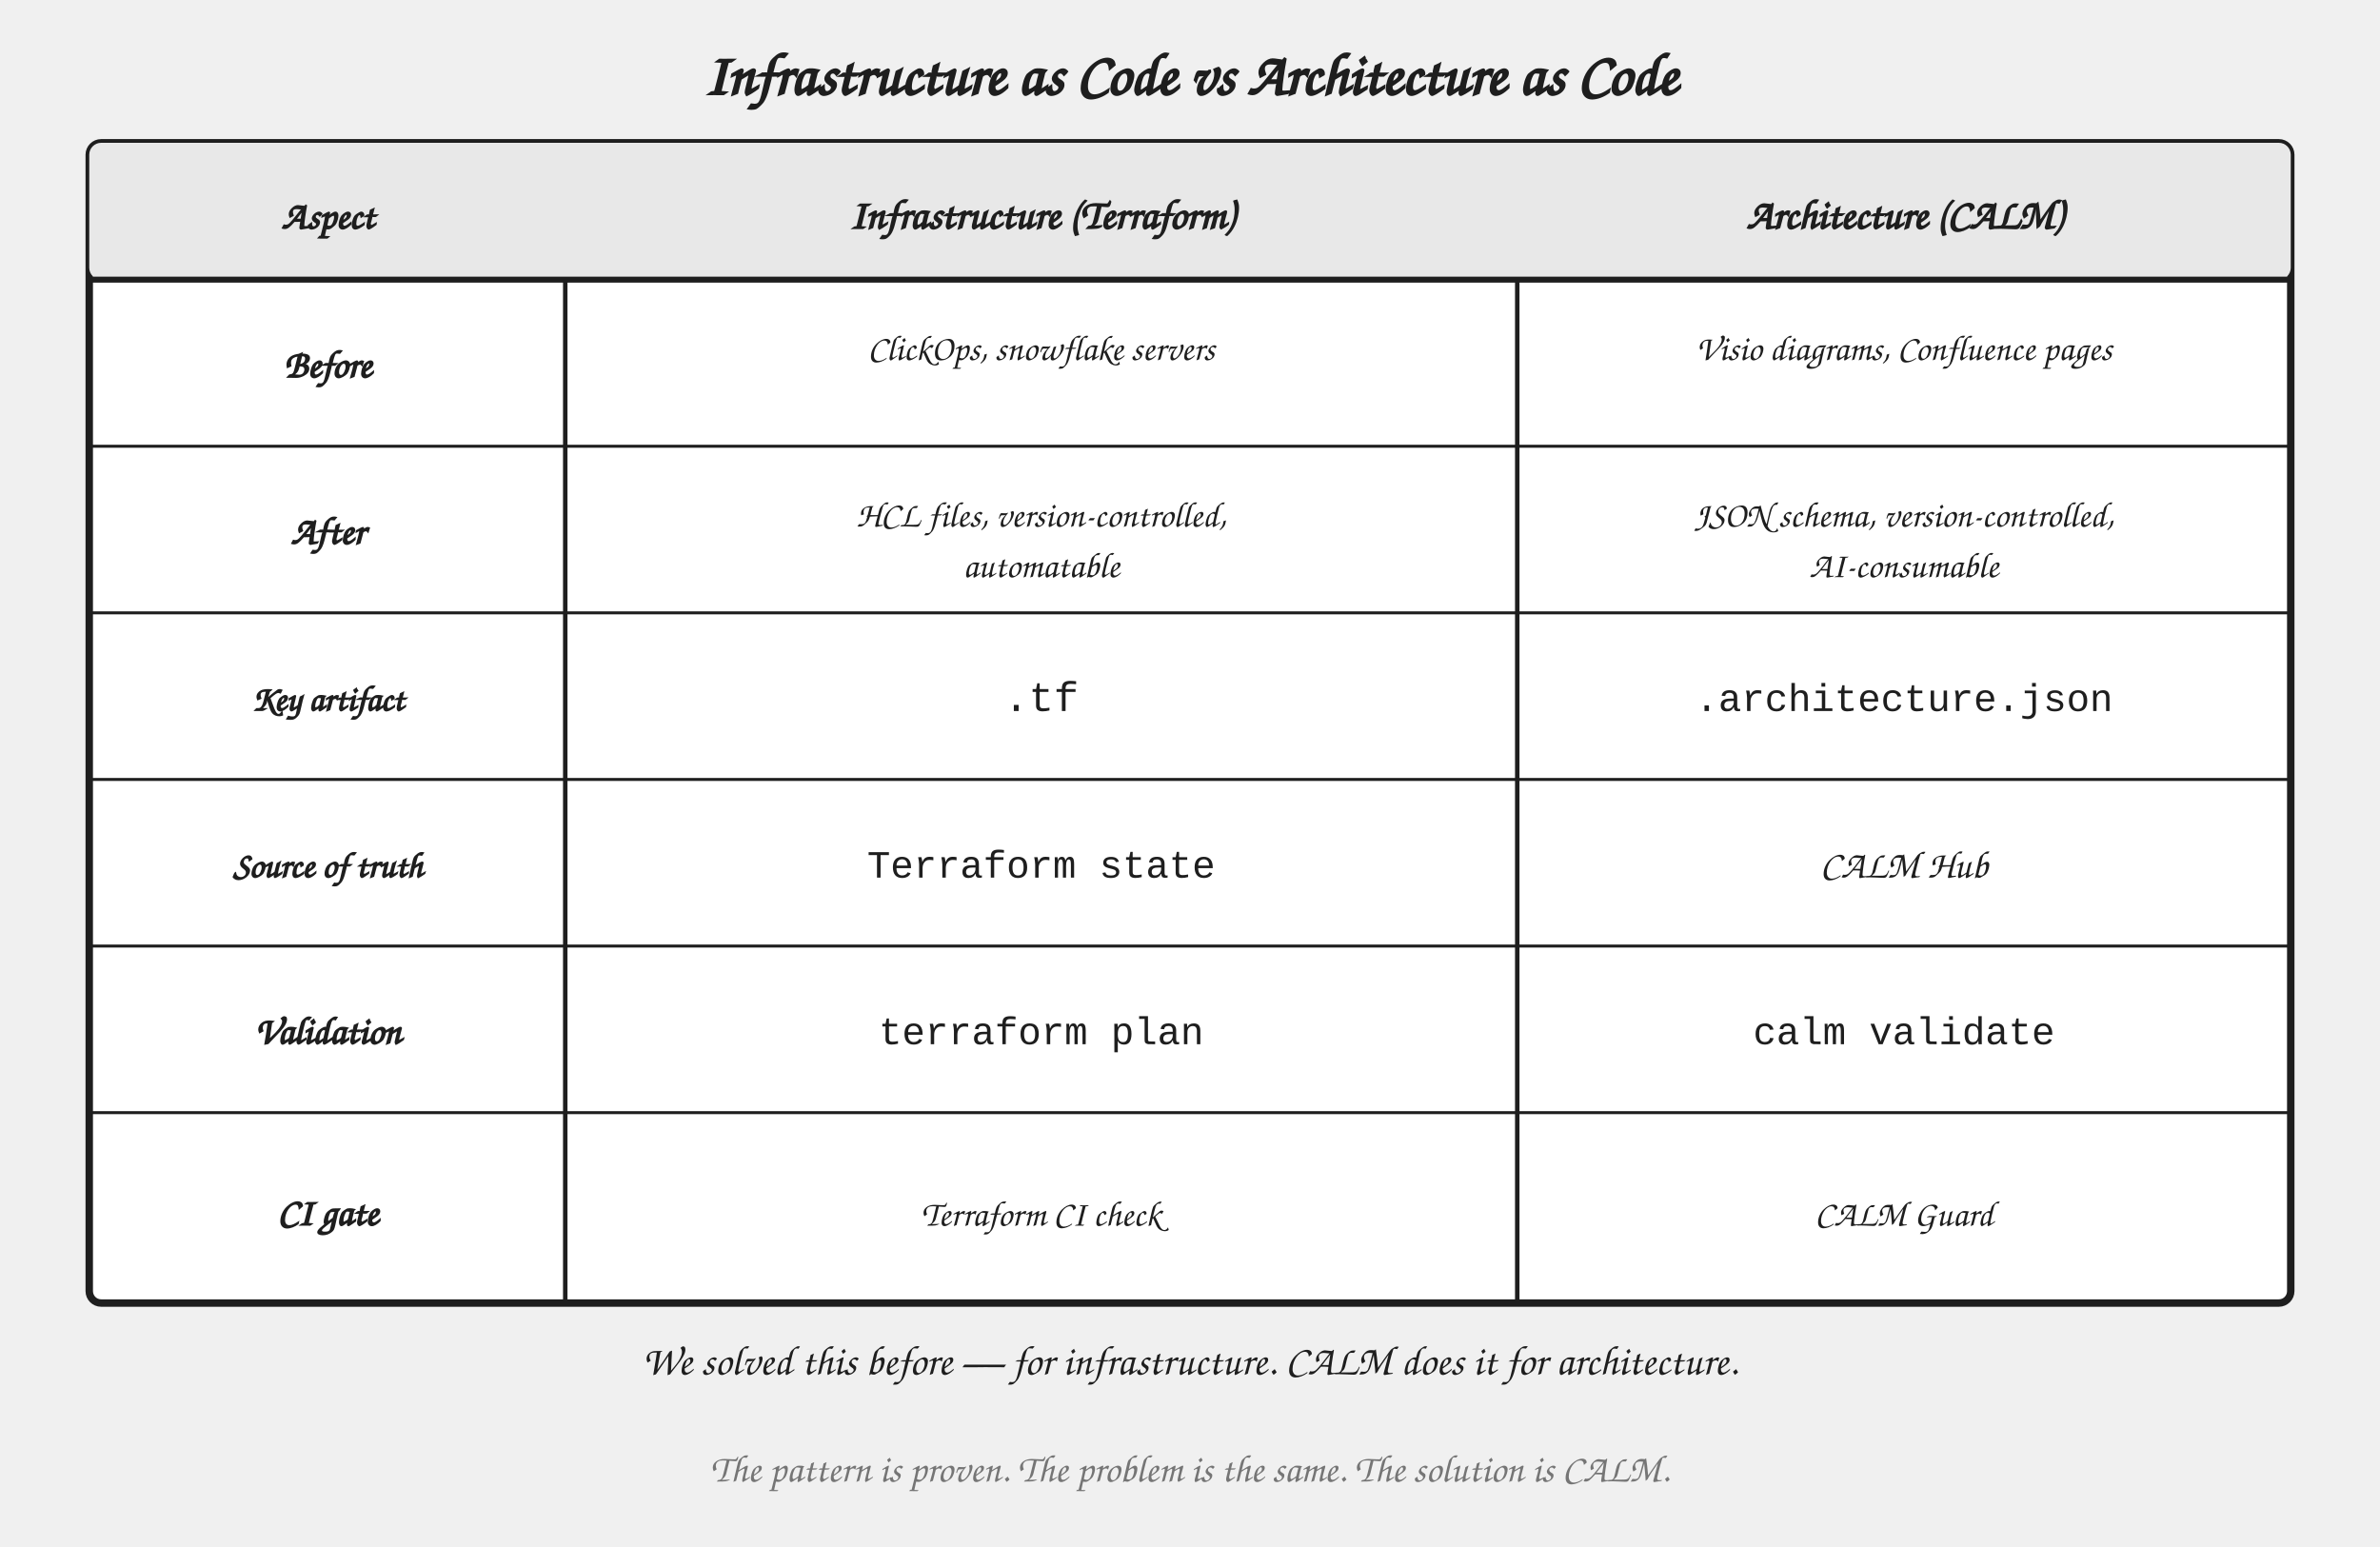
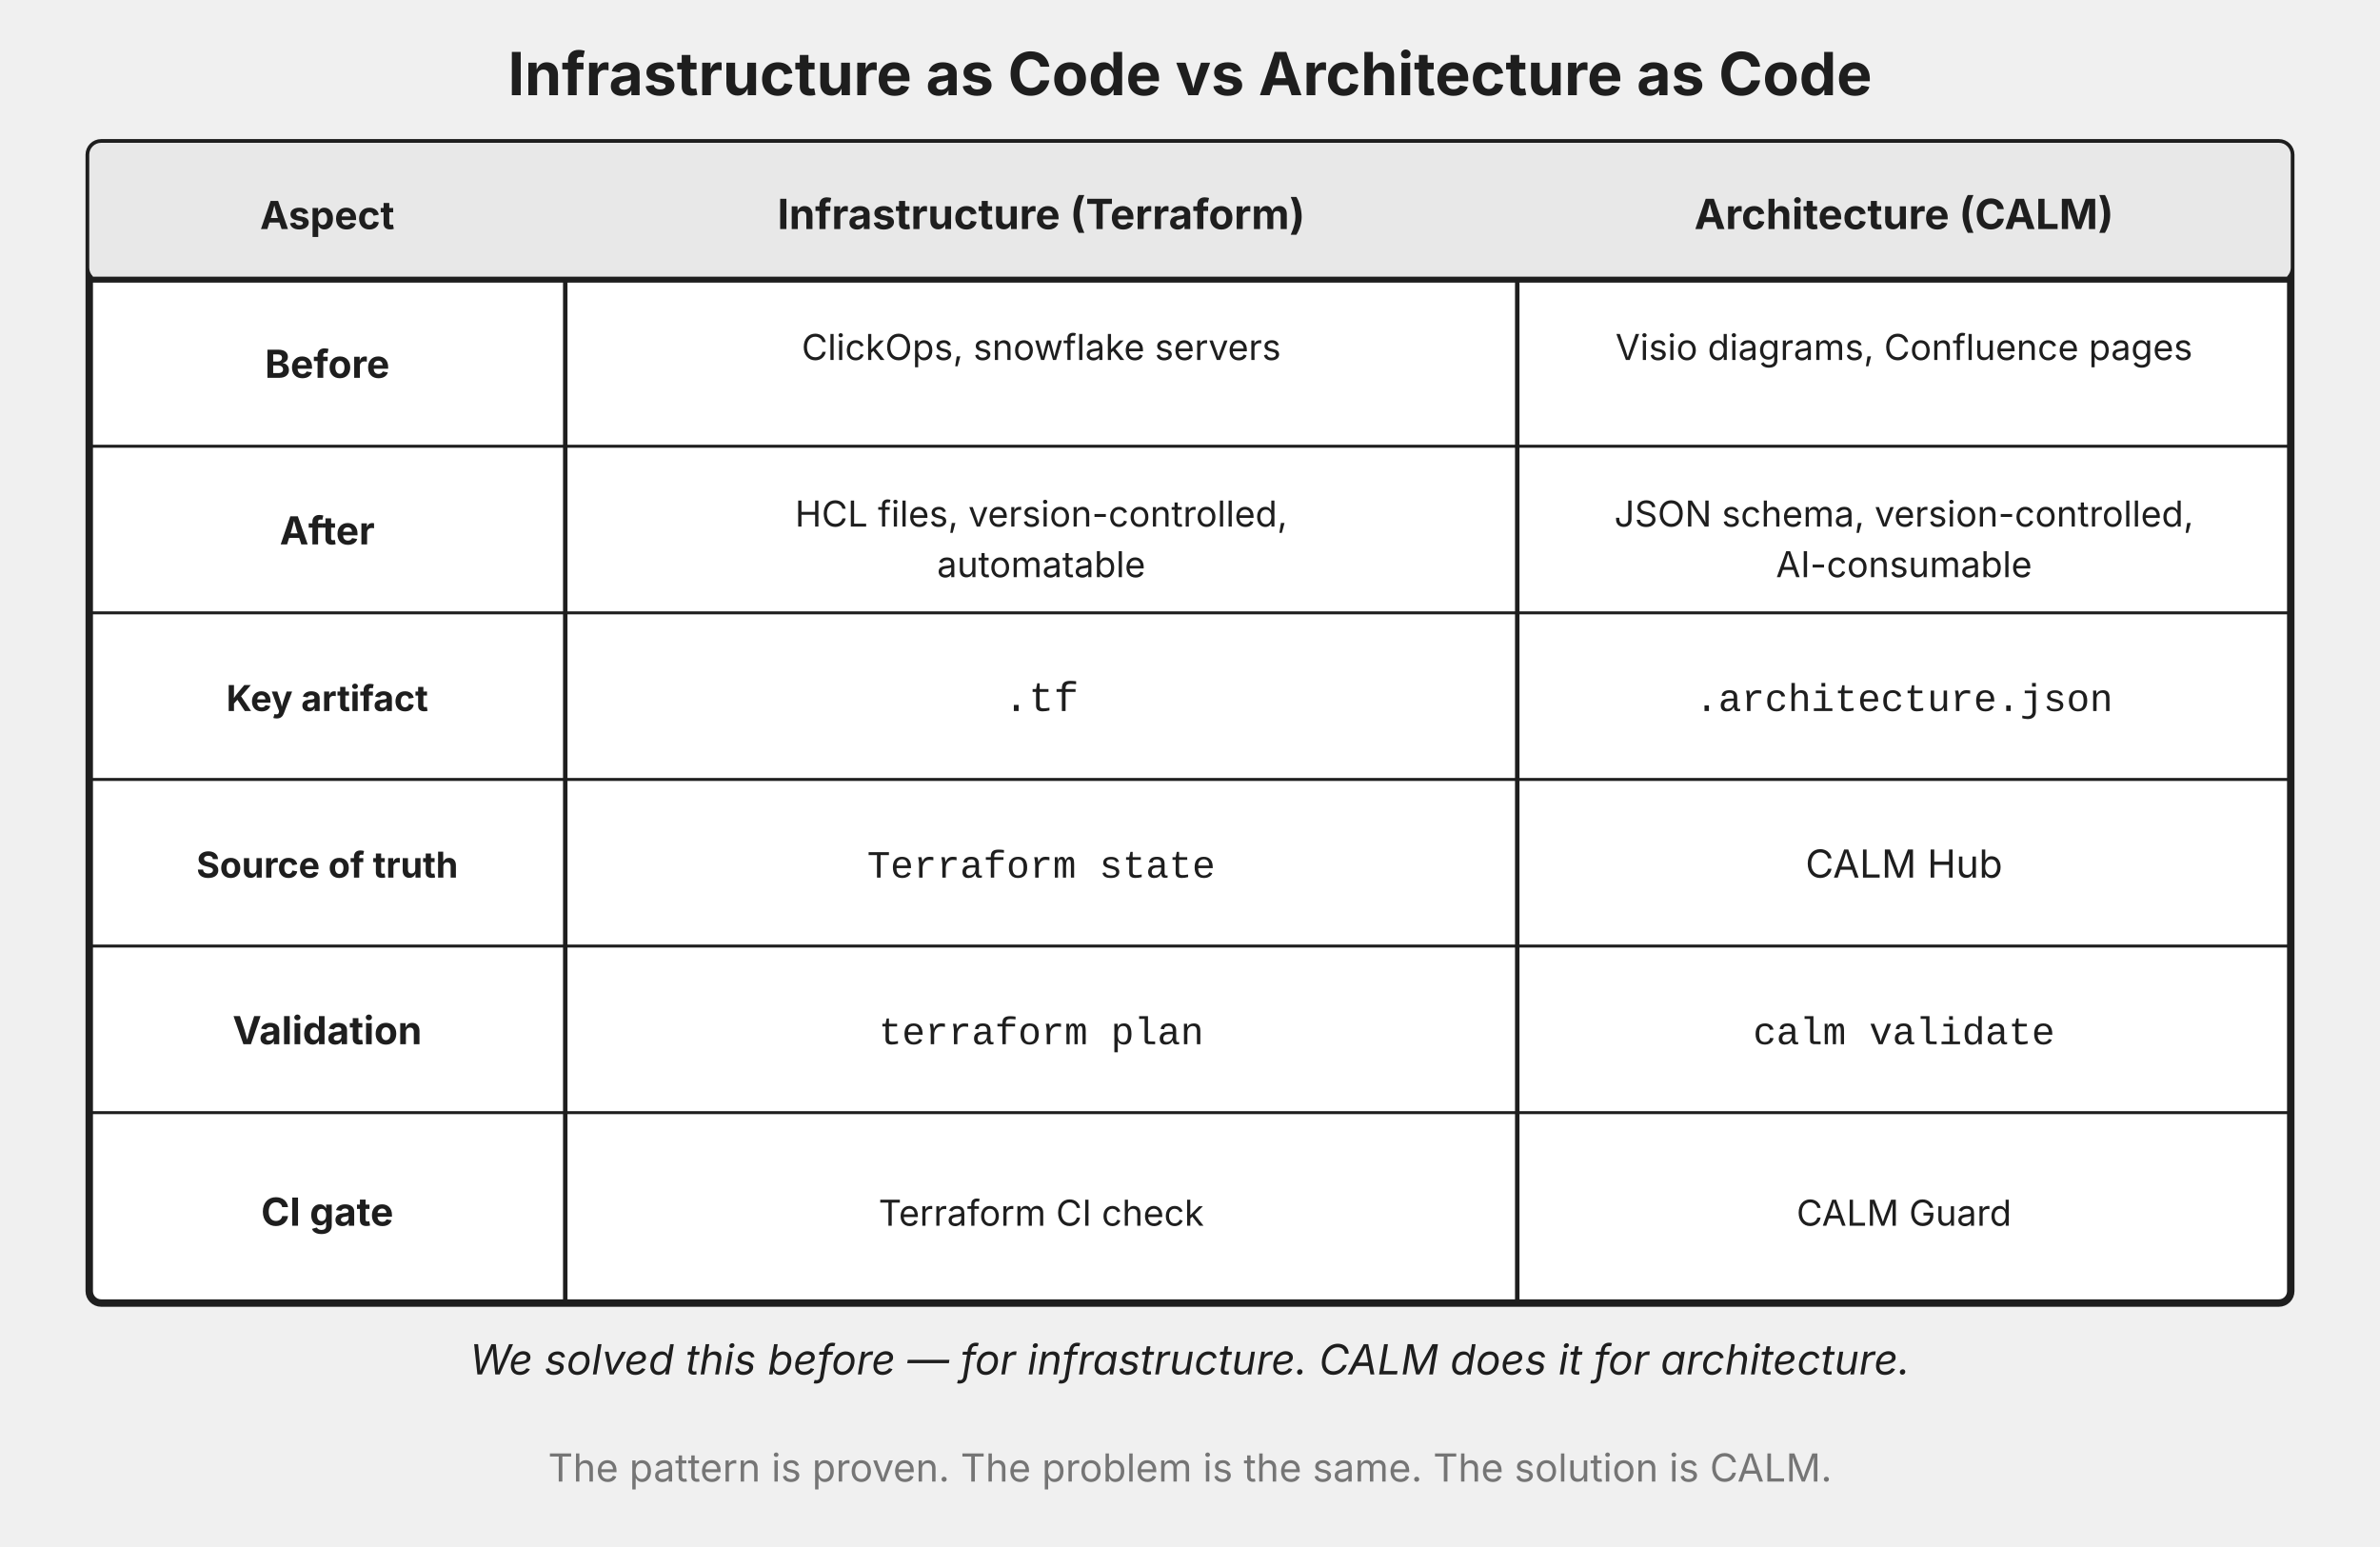
<svg xmlns="http://www.w3.org/2000/svg" viewBox="0 0 800 520" width="800" height="520" style="background:#ffffff">
  <defs>
    <marker id="arr" markerWidth="10" markerHeight="7" refX="9" refY="3.5" orient="auto">
      <polygon points="0 0, 10 3.5, 0 7" fill="#1e1e1e" />
    </marker>
  </defs>
-   <text x="400" y="32" font-family="Virgil, 'Segoe UI Emoji', cursive" font-size="20" font-weight="bold" text-anchor="middle" fill="#1e1e1e">Infrastructure as Code vs Architecture as Code</text>
+   <text x="400" y="32" font-family="Inter, system-ui, sans-serif" font-size="20" font-weight="bold" text-anchor="middle" fill="#1e1e1e">Infrastructure as Code vs Architecture as Code</text>
  <rect x="30" y="48" width="740" height="390" rx="4" fill="#ffffff" stroke="#1e1e1e" stroke-width="2.5" />
  <line x1="190" y1="48" x2="190" y2="438" stroke="#1e1e1e" stroke-width="1.5" />
  <line x1="510" y1="48" x2="510" y2="438" stroke="#1e1e1e" stroke-width="1.5" />
  <rect x="30" y="48" width="740" height="46" rx="4" fill="#e8e8e8" stroke="none" />
  <line x1="30" y1="94" x2="770" y2="94" stroke="#1e1e1e" stroke-width="2" />
-   <text x="110" y="77" font-family="Virgil, 'Segoe UI Emoji', cursive" font-size="13" font-weight="bold" text-anchor="middle" fill="#1e1e1e">Aspect</text>
-   <text x="350" y="77" font-family="Virgil, 'Segoe UI Emoji', cursive" font-size="14" font-weight="bold" text-anchor="middle" fill="#1e1e1e">Infrastructure (Terraform)</text>
-   <text x="640" y="77" font-family="Virgil, 'Segoe UI Emoji', cursive" font-size="14" font-weight="bold" text-anchor="middle" fill="#1e1e1e">Architecture (CALM)</text>
+   <text x="110" y="77" font-family="Inter, system-ui, sans-serif" font-size="13" font-weight="bold" text-anchor="middle" fill="#1e1e1e">Aspect</text>
+   <text x="350" y="77" font-family="Inter, system-ui, sans-serif" font-size="14" font-weight="bold" text-anchor="middle" fill="#1e1e1e">Infrastructure (Terraform)</text>
+   <text x="640" y="77" font-family="Inter, system-ui, sans-serif" font-size="14" font-weight="bold" text-anchor="middle" fill="#1e1e1e">Architecture (CALM)</text>
  <line x1="30" y1="150" x2="770" y2="150" stroke="#1e1e1e" stroke-width="1" />
  <line x1="30" y1="206" x2="770" y2="206" stroke="#1e1e1e" stroke-width="1" />
  <line x1="30" y1="262" x2="770" y2="262" stroke="#1e1e1e" stroke-width="1" />
  <line x1="30" y1="318" x2="770" y2="318" stroke="#1e1e1e" stroke-width="1" />
  <line x1="30" y1="374" x2="770" y2="374" stroke="#1e1e1e" stroke-width="1" />
-   <text x="110" y="127" font-family="Virgil, 'Segoe UI Emoji', cursive" font-size="13" font-weight="bold" text-anchor="middle" fill="#1e1e1e">Before</text>
-   <text x="350" y="121" font-family="Virgil, 'Segoe UI Emoji', cursive" font-size="12" text-anchor="middle" fill="#1e1e1e">ClickOps, snowflake servers</text>
-   <text x="640" y="121" font-family="Virgil, 'Segoe UI Emoji', cursive" font-size="12" text-anchor="middle" fill="#1e1e1e">Visio diagrams, Confluence pages</text>
-   <text x="110" y="183" font-family="Virgil, 'Segoe UI Emoji', cursive" font-size="13" font-weight="bold" text-anchor="middle" fill="#1e1e1e">After</text>
-   <text x="350" y="177" font-family="Virgil, 'Segoe UI Emoji', cursive" font-size="12" text-anchor="middle" fill="#1e1e1e">HCL files, version-controlled,</text>
-   <text x="350" y="194" font-family="Virgil, 'Segoe UI Emoji', cursive" font-size="12" text-anchor="middle" fill="#1e1e1e">automatable</text>
-   <text x="640" y="177" font-family="Virgil, 'Segoe UI Emoji', cursive" font-size="12" text-anchor="middle" fill="#1e1e1e">JSON schema, version-controlled,</text>
-   <text x="640" y="194" font-family="Virgil, 'Segoe UI Emoji', cursive" font-size="12" text-anchor="middle" fill="#1e1e1e">AI-consumable</text>
-   <text x="110" y="239" font-family="Virgil, 'Segoe UI Emoji', cursive" font-size="12" font-weight="bold" text-anchor="middle" fill="#1e1e1e">Key artifact</text>
+   <text x="110" y="127" font-family="Inter, system-ui, sans-serif" font-size="13" font-weight="bold" text-anchor="middle" fill="#1e1e1e">Before</text>
+   <text x="350" y="121" font-family="Inter, system-ui, sans-serif" font-size="12" text-anchor="middle" fill="#1e1e1e">ClickOps, snowflake servers</text>
+   <text x="640" y="121" font-family="Inter, system-ui, sans-serif" font-size="12" text-anchor="middle" fill="#1e1e1e">Visio diagrams, Confluence pages</text>
+   <text x="110" y="183" font-family="Inter, system-ui, sans-serif" font-size="13" font-weight="bold" text-anchor="middle" fill="#1e1e1e">After</text>
+   <text x="350" y="177" font-family="Inter, system-ui, sans-serif" font-size="12" text-anchor="middle" fill="#1e1e1e">HCL files, version-controlled,</text>
+   <text x="350" y="194" font-family="Inter, system-ui, sans-serif" font-size="12" text-anchor="middle" fill="#1e1e1e">automatable</text>
+   <text x="640" y="177" font-family="Inter, system-ui, sans-serif" font-size="12" text-anchor="middle" fill="#1e1e1e">JSON schema, version-controlled,</text>
+   <text x="640" y="194" font-family="Inter, system-ui, sans-serif" font-size="12" text-anchor="middle" fill="#1e1e1e">AI-consumable</text>
+   <text x="110" y="239" font-family="Inter, system-ui, sans-serif" font-size="12" font-weight="bold" text-anchor="middle" fill="#1e1e1e">Key artifact</text>
  <text x="350" y="239" font-family="monospace, 'Courier New', Courier" font-size="14" text-anchor="middle" fill="#1e1e1e">.tf</text>
  <text x="640" y="239" font-family="monospace, 'Courier New', Courier" font-size="13" text-anchor="middle" fill="#1e1e1e">.architecture.json</text>
-   <text x="110" y="295" font-family="Virgil, 'Segoe UI Emoji', cursive" font-size="12" font-weight="bold" text-anchor="middle" fill="#1e1e1e">Source of truth</text>
+   <text x="110" y="295" font-family="Inter, system-ui, sans-serif" font-size="12" font-weight="bold" text-anchor="middle" fill="#1e1e1e">Source of truth</text>
  <text x="350" y="295" font-family="monospace, 'Courier New', Courier" font-size="13" text-anchor="middle" fill="#1e1e1e">Terraform state</text>
-   <text x="640" y="295" font-family="Virgil, 'Segoe UI Emoji', cursive" font-size="13" text-anchor="middle" fill="#1e1e1e">CALM Hub</text>
-   <text x="110" y="351" font-family="Virgil, 'Segoe UI Emoji', cursive" font-size="13" font-weight="bold" text-anchor="middle" fill="#1e1e1e">Validation</text>
+   <text x="640" y="295" font-family="Inter, system-ui, sans-serif" font-size="13" text-anchor="middle" fill="#1e1e1e">CALM Hub</text>
+   <text x="110" y="351" font-family="Inter, system-ui, sans-serif" font-size="13" font-weight="bold" text-anchor="middle" fill="#1e1e1e">Validation</text>
  <text x="350" y="351" font-family="monospace, 'Courier New', Courier" font-size="13" text-anchor="middle" fill="#1e1e1e">terraform plan</text>
  <text x="640" y="351" font-family="monospace, 'Courier New', Courier" font-size="13" text-anchor="middle" fill="#1e1e1e">calm validate</text>
-   <text x="110" y="412" font-family="Virgil, 'Segoe UI Emoji', cursive" font-size="13" font-weight="bold" text-anchor="middle" fill="#1e1e1e">CI gate</text>
-   <text x="350" y="412" font-family="Virgil, 'Segoe UI Emoji', cursive" font-size="12" text-anchor="middle" fill="#1e1e1e">Terraform CI check</text>
-   <text x="640" y="412" font-family="Virgil, 'Segoe UI Emoji', cursive" font-size="12" text-anchor="middle" fill="#1e1e1e">CALM Guard</text>
-   <text x="400" y="462" font-family="Virgil, 'Segoe UI Emoji', cursive" font-size="14" font-style="italic" text-anchor="middle" fill="#1e1e1e">We solved this before — for infrastructure. CALM does it for architecture.</text>
-   <text x="400" y="498" font-family="Virgil, 'Segoe UI Emoji', cursive" font-size="13" text-anchor="middle" fill="#757575">The pattern is proven. The problem is the same. The solution is CALM.</text>
+   <text x="110" y="412" font-family="Inter, system-ui, sans-serif" font-size="13" font-weight="bold" text-anchor="middle" fill="#1e1e1e">CI gate</text>
+   <text x="350" y="412" font-family="Inter, system-ui, sans-serif" font-size="12" text-anchor="middle" fill="#1e1e1e">Terraform CI check</text>
+   <text x="640" y="412" font-family="Inter, system-ui, sans-serif" font-size="12" text-anchor="middle" fill="#1e1e1e">CALM Guard</text>
+   <text x="400" y="462" font-family="Inter, system-ui, sans-serif" font-size="14" font-style="italic" text-anchor="middle" fill="#1e1e1e">We solved this before — for infrastructure. CALM does it for architecture.</text>
+   <text x="400" y="498" font-family="Inter, system-ui, sans-serif" font-size="13" text-anchor="middle" fill="#757575">The pattern is proven. The problem is the same. The solution is CALM.</text>
</svg>
